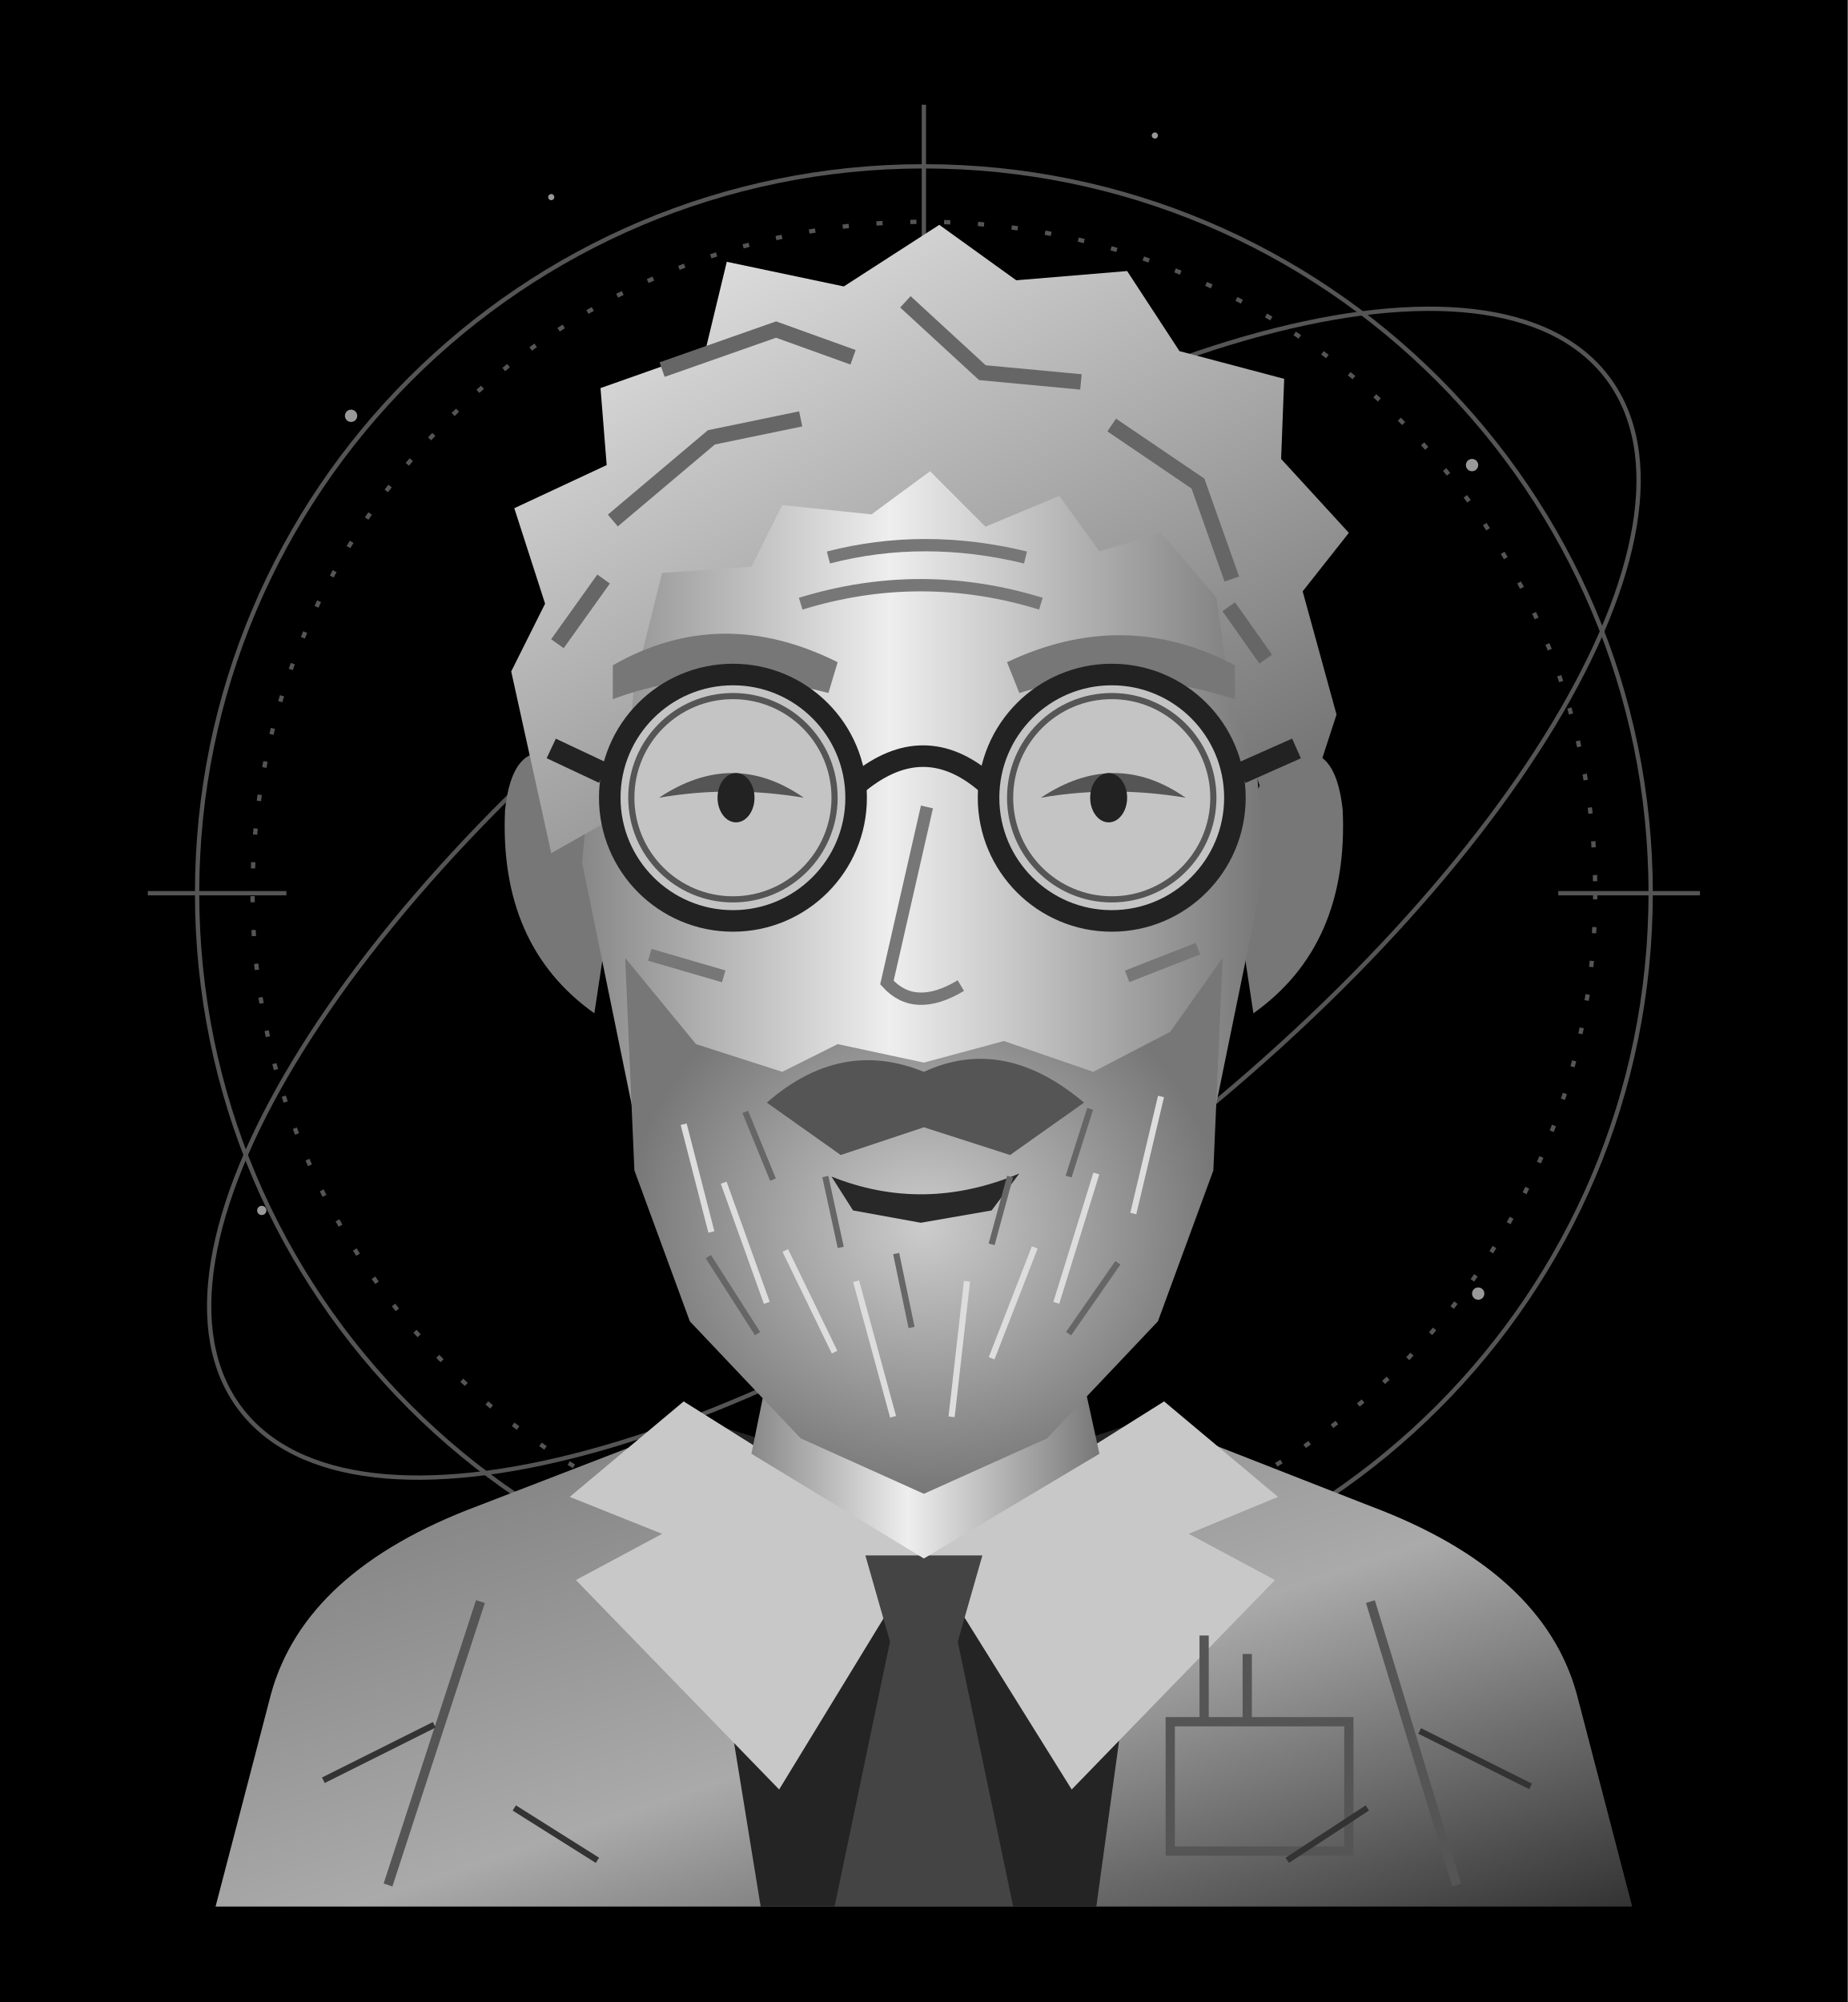
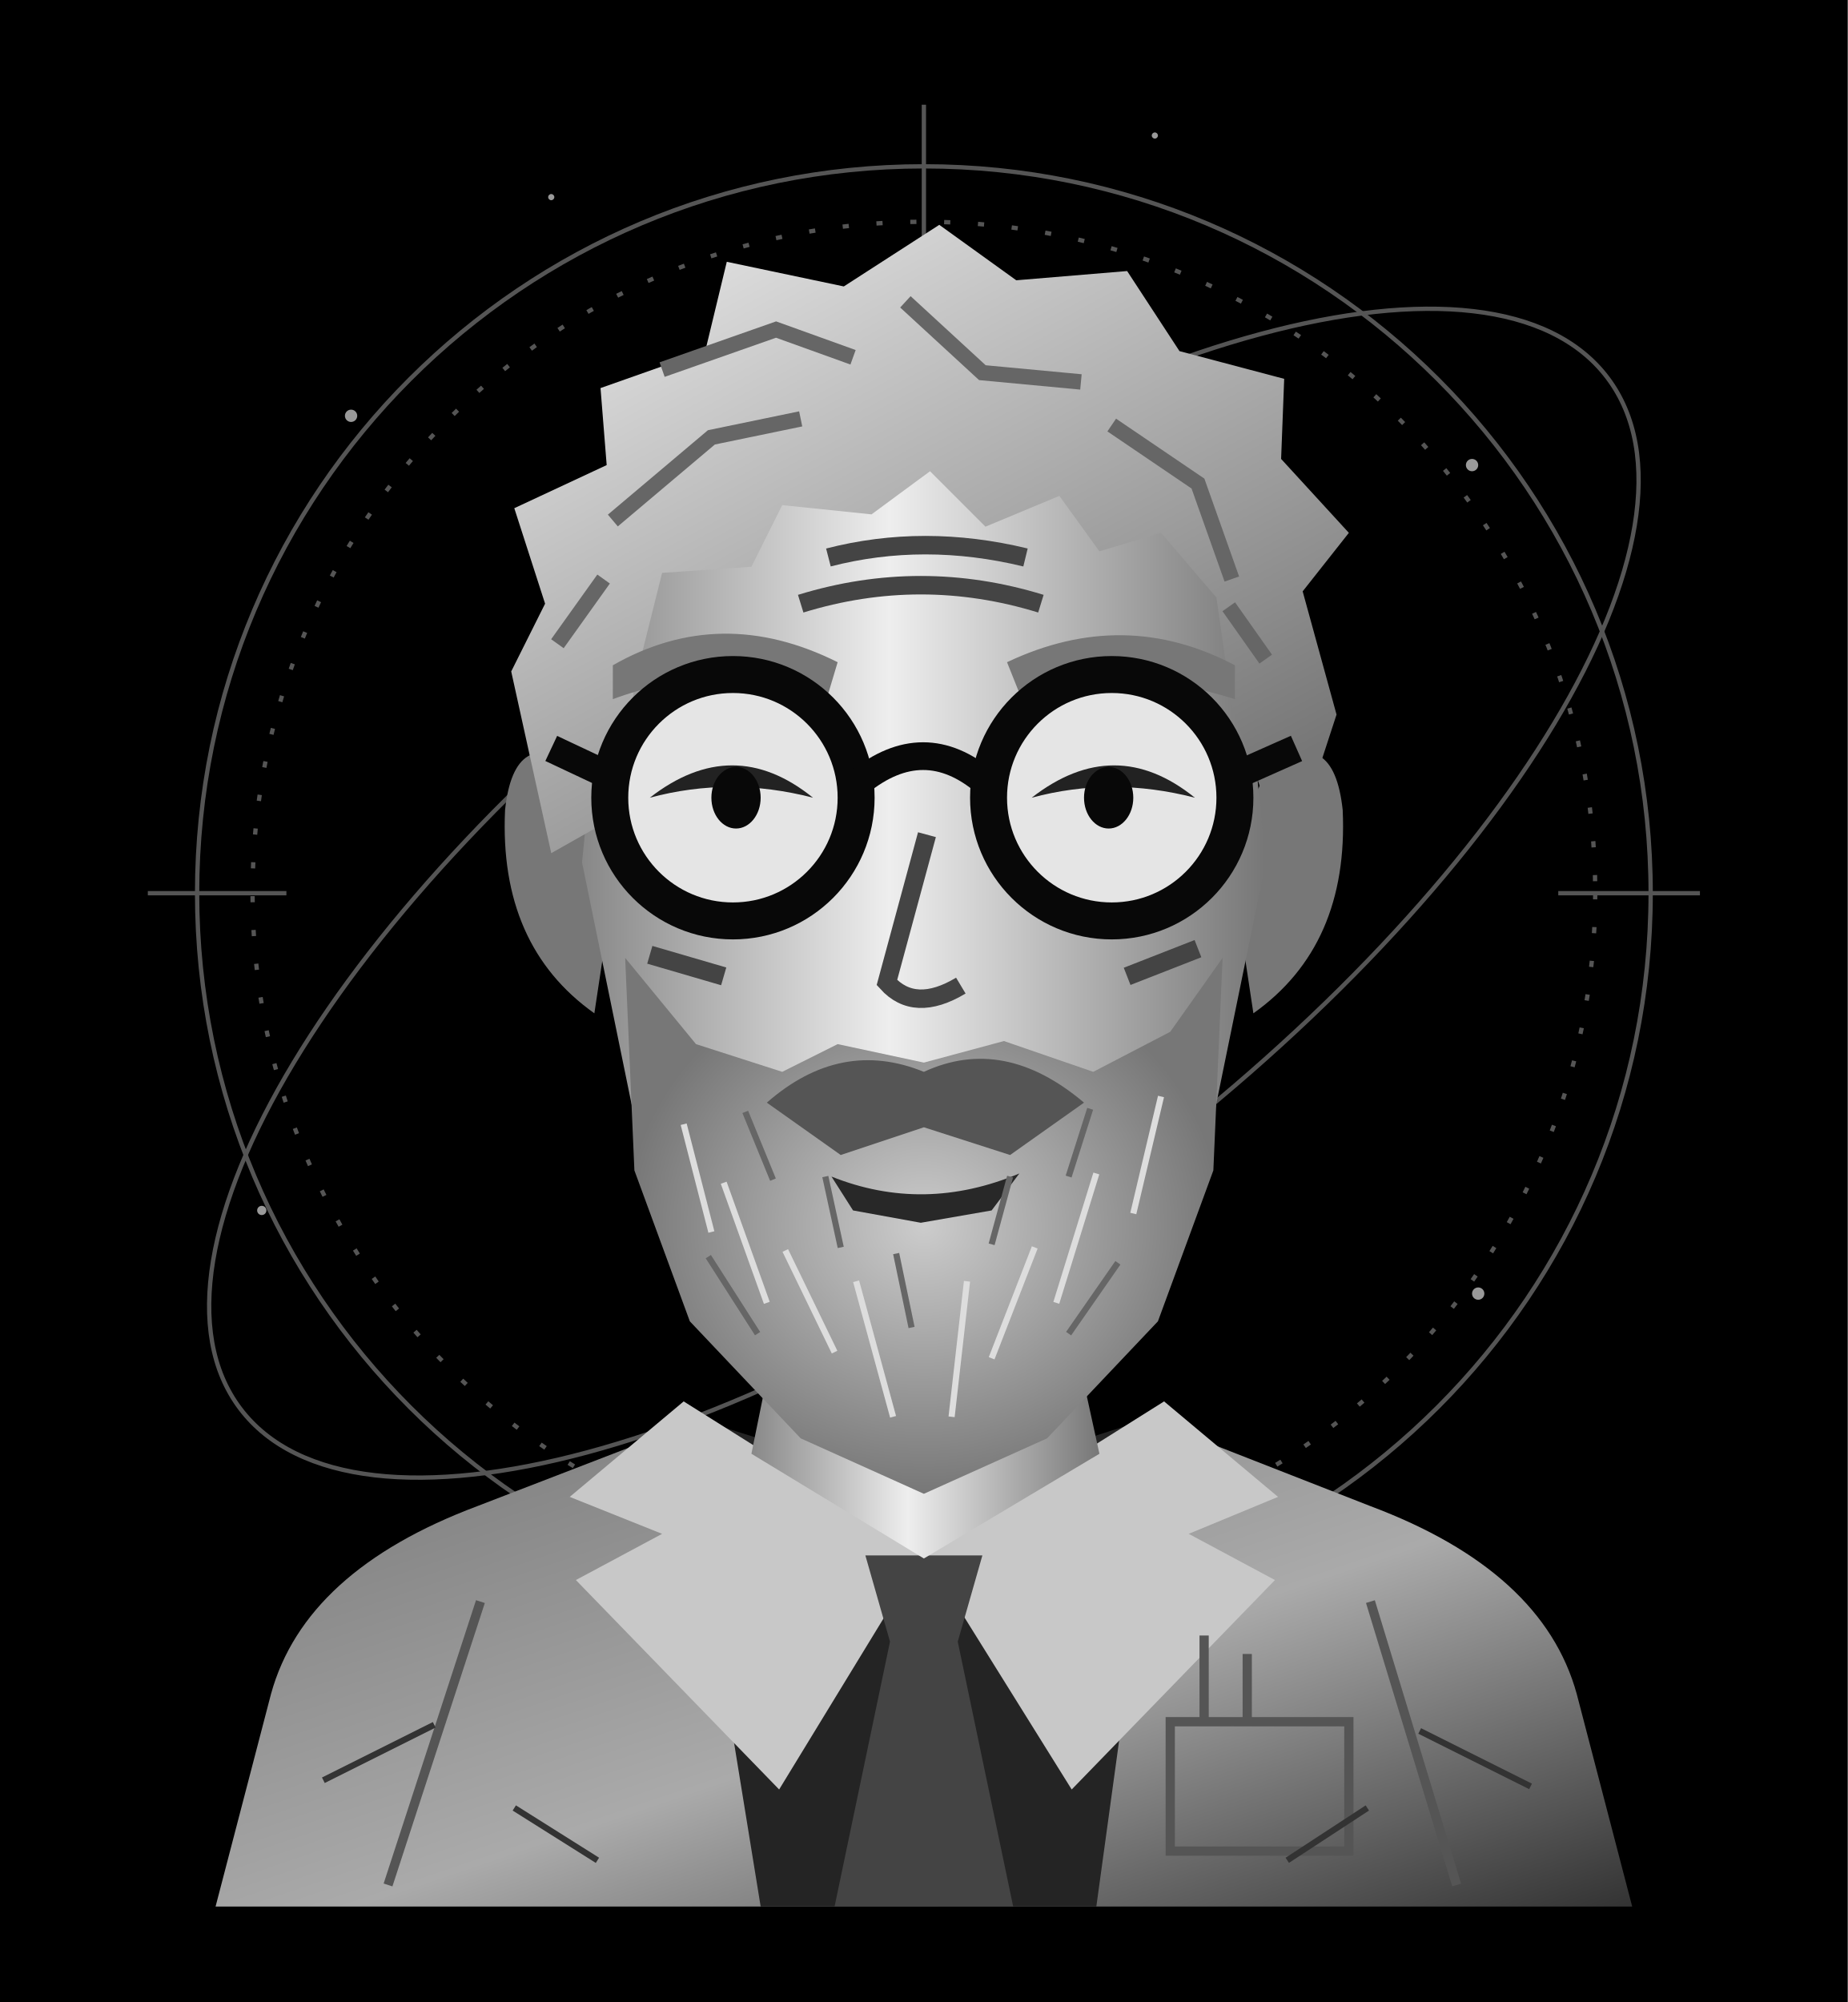
<svg xmlns="http://www.w3.org/2000/svg" viewBox="0 0 600 650">
  <defs>
    <linearGradient id="coat" x2="1" y2="1">
      <stop stop-color="#777" />
      <stop offset=".55" stop-color="#aaa" />
      <stop offset="1" stop-color="#333" />
    </linearGradient>
    <linearGradient id="skin">
      <stop stop-color="#888" />
      <stop offset=".45" stop-color="#eee" />
      <stop offset="1" stop-color="#777" />
    </linearGradient>
    <linearGradient id="hair" x2=".7" y2="1">
      <stop stop-color="#eee" />
      <stop offset="1" stop-color="#777" />
    </linearGradient>
    <radialGradient id="beard">
      <stop stop-color="#ccc" />
      <stop offset="1" stop-color="#777" />
    </radialGradient>
  </defs>
  <rect width="600" height="650" fill="black" />
  <g fill="none" stroke="#555" stroke-width="1.4">
    <circle cx="300" cy="290" r="236" />
    <circle cx="300" cy="290" r="218" stroke-dasharray="2 9" />
    <ellipse cx="300" cy="290" rx="278" ry="112" transform="rotate(-37 300 290)" />
    <path d="M300 34V77M300 502v46M48 290h45M506 290h46" />
  </g>
  <g fill="#999">
    <circle cx="114" cy="135" r="2" />
    <circle cx="478" cy="151" r="2" />
    <circle cx="480" cy="420" r="2" />
    <circle cx="85" cy="393" r="1.5" />
    <circle cx="375" cy="44" r="1" />
    <circle cx="179" cy="64" r="1" />
  </g>
  <path fill="url(#coat)" d="M70 619l18-69q11-40 67-61l70-27 75 22 76-22 69 27q56 21 67 61l18 69z" />
  <path fill="#242424" d="M221 459l79 25 78-25-22 160H247z" />
  <path fill="#c8c8c8" d="M222 455l78 49-47 77-66-68 28-15-30-12zM378 455l-78 49 48 77 66-68-28-15 29-12z" />
  <path fill="#444" d="M281 505h38l-8 28 18 86h-58l18-86z" />
  <path fill="url(#skin)" d="M257 408h86l14 64-57 34-56-34z" />
  <path fill="#777" d="M188 249q-21-14-24 14-2 44 29 66l8-53zM412 249q21-14 24 14 2 44-29 66l-8-53z" />
  <path fill="url(#skin)" d="M199 179q21-68 101-68t101 68l10 101-17 83q-12 70-94 96-82-26-94-96l-17-83z" />
  <path fill="url(#hair)" d="M179 277l-13-59 11-22-10-31 30-14-2-25 34-12 7-29 38 8 31-20 25 18 36-3 17 26 34 9-1 26 22 24-15 19 11 40-16 49-18-52-5-35-18-21-20 6-13-18-24 10-18-18-19 14-29-3-10 20-29 2-9 36-4 42z" />
  <path fill="none" stroke="#666" stroke-width="5" d="M199 169l32-27 29-6M215 120l37-13 25 9M294 98l25 23 32 3M361 138l28 19 11 31M181 209l15-21M411 214l-12-17" />
  <path fill="#777" d="M199 216q35-20 73-1l-3 10q-38-10-70 2zM327 215q38-18 74 1v11q-38-12-70-2z" />
-   <g fill="#c4c4c4" stroke="#222" stroke-width="7">
+   <g fill="#e5e5e5" stroke="#080808" stroke-width="12">
    <circle cx="238" cy="259" r="40" />
    <circle cx="361" cy="259" r="40" />
  </g>
-   <g fill="none" stroke="#555" stroke-width="2">
-     <circle cx="238" cy="259" r="33" />
-     <circle cx="361" cy="259" r="33" />
-   </g>
-   <path fill="none" stroke="#222" stroke-width="7" d="M279 254q21-17 41 0M196 251l-17-8M403 251l18-8" />
-   <path fill="#555" d="M214 259q24-16 47 0-24-4-47 0M338 259q24-16 47 0-24-4-47 0" />
-   <ellipse cx="239" cy="259" rx="6" ry="8" fill="#222" />
-   <ellipse cx="360" cy="259" rx="6" ry="8" fill="#222" />
-   <path fill="none" stroke="#777" stroke-width="4" d="M301 262l-13 57q9 10 24 1M211 310l24 7M366 317l23-9M260 196q39-12 78 0M269 181q31-8 64 0" />
+   <path fill="none" stroke="#080808" stroke-width="9" d="M279 254q21-17 41 0M196 251l-17-8M403 251l18-8" />
+   <path fill="#222" d="M211 259q27-21 53 0-27-7-53 0M335 259q27-21 53 0-27-7-53 0" />
+   <ellipse cx="239" cy="259" rx="8" ry="10" fill="#080808" />
+   <ellipse cx="360" cy="259" rx="8" ry="10" fill="#080808" />
+   <path fill="none" stroke="#444" stroke-width="6" d="M301 271l-13 48q9 10 24 1M211 310l24 7M366 317l23-9M260 196q39-12 78 0M269 181q31-8 64 0" />
  <path fill="url(#beard)" d="M203 311l23 28 28 9 18-9 28 6 26-7 29 10 25-13 17-24-3 69-18 49-36 38-40 18-40-18-36-38-18-49z" />
  <path fill="#555" d="M249 358q24-21 51-10 26-12 52 10l-24 17-28-9-27 9z" />
  <path fill="#282828" d="M270 382q30 12 61-1l-9 12-23 4-22-4z" />
  <g stroke="#ddd" stroke-width="2" fill="none">
    <path d="M222 365l9 35M235 384l14 39M255 406l16 33M278 416l12 44M314 416l-5 44M336 405l-14 36M356 381l-13 42M377 356l-9 38" />
  </g>
  <g stroke="#666" stroke-width="2" fill="none">
    <path d="M242 361l9 22M268 382l5 23M291 407l5 24M328 382l-6 22M354 360l-7 22M230 408l16 25M363 410l-16 23" />
  </g>
  <path stroke="#555" stroke-width="3" fill="none" d="M156 520l-30 92M445 520l28 92M380 559h58v42h-58zM391 558v-27M405 558v-21" />
  <path stroke="#333" stroke-width="2" fill="none" d="M105 578l36-18M461 562l36 18M167 587l27 17M418 604l26-17" />
  <path stroke="black" stroke-width="2" stroke-dasharray="1 5" d="M64 624h475M62 631h478M72 638h457" />
</svg>
